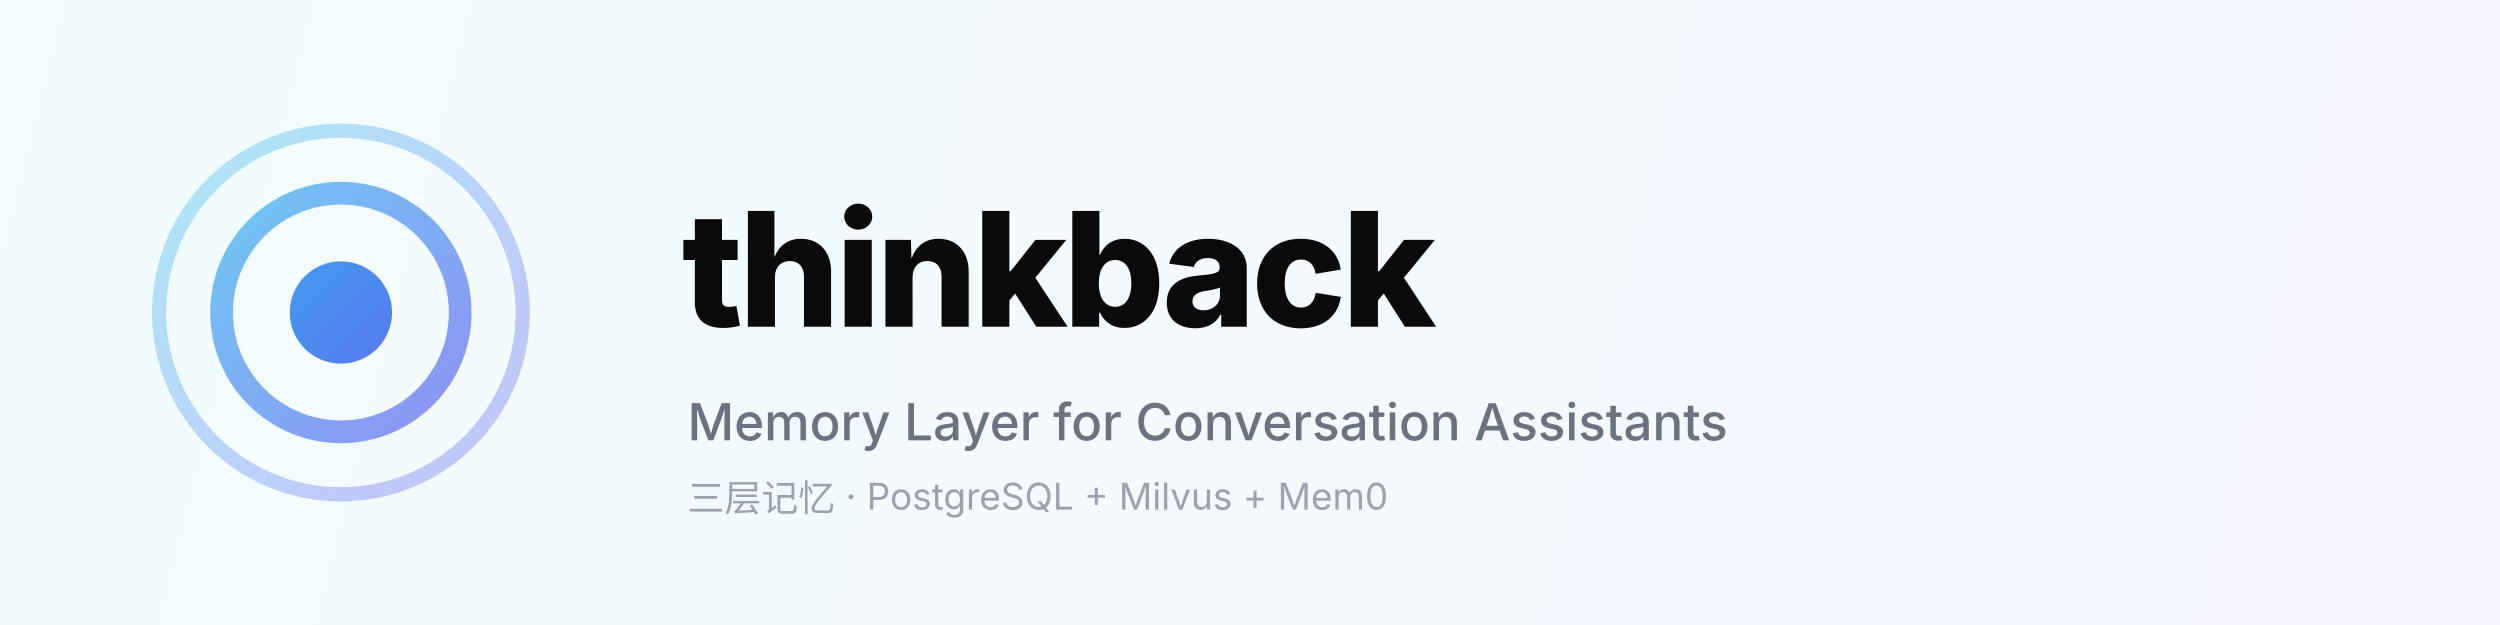
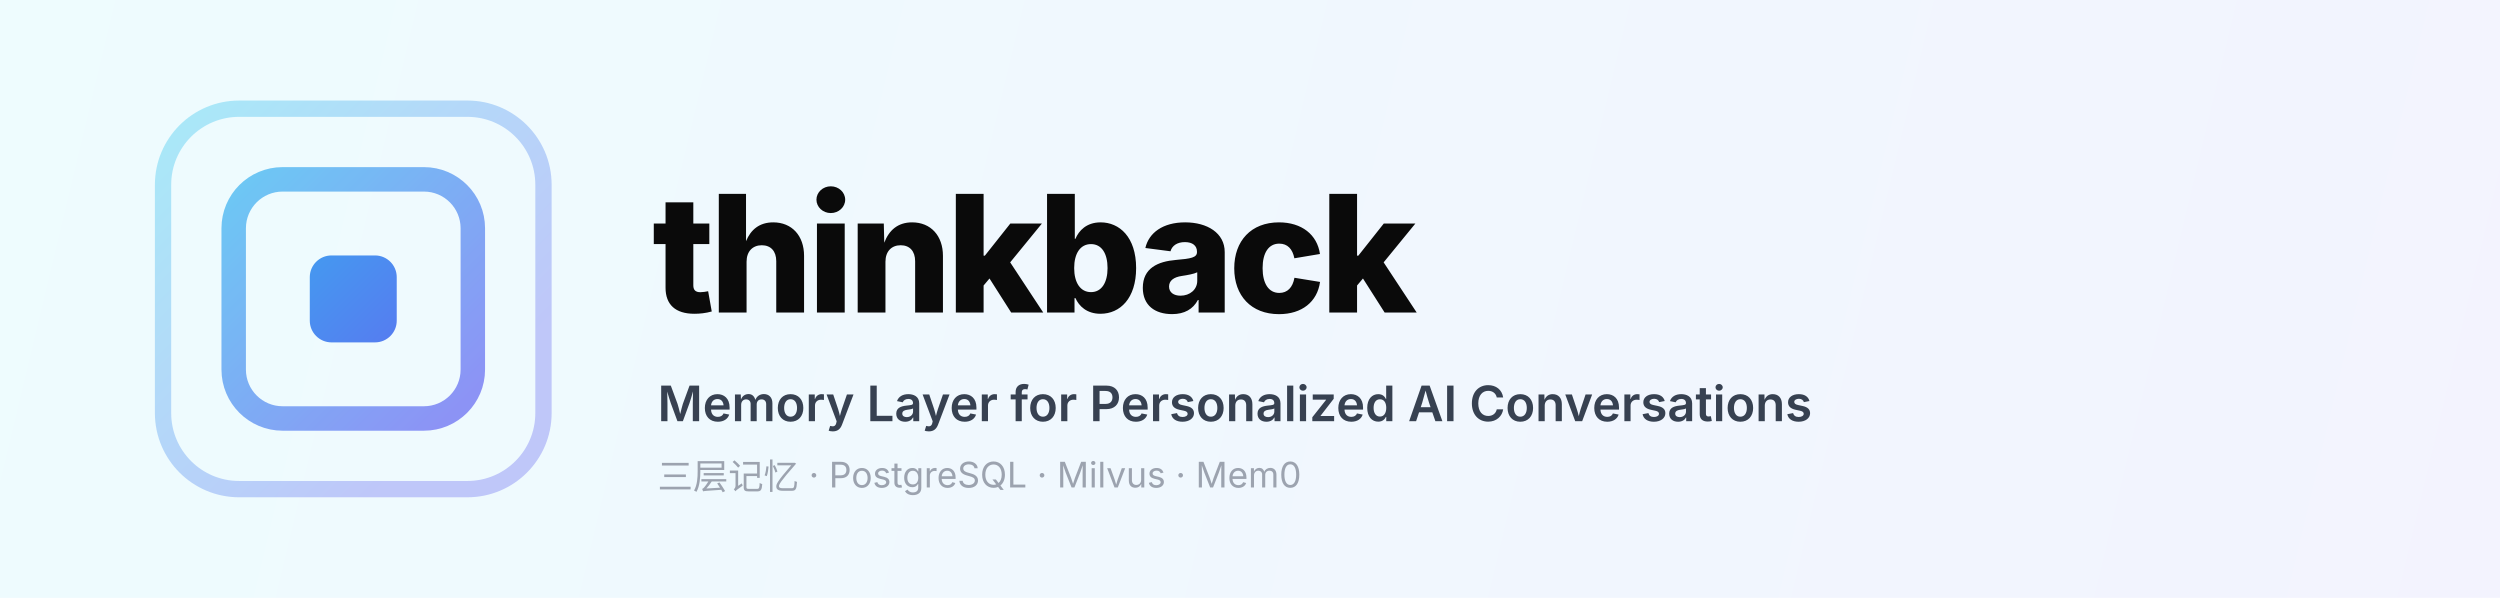
- <svg xmlns="http://www.w3.org/2000/svg" viewBox="0 0 880 220" role="img" aria-label="thinkback — Memory Layer for Conversation Assistants">
+ <svg xmlns="http://www.w3.org/2000/svg" viewBox="0 0 920 220" role="img" aria-label="thinkback — Memory Layer for Personalized AI Conversations">
  <defs>
    <linearGradient id="tb-bg" x1="0" y1="0" x2="120" y2="120" gradientUnits="userSpaceOnUse">
      <stop offset="0%" stop-color="#22d3ee" />
      <stop offset="100%" stop-color="#6366f1" />
    </linearGradient>
-     <linearGradient id="tb-bg-soft" x1="0" y1="0" x2="880" y2="220" gradientUnits="userSpaceOnUse">
-       <stop offset="0%" stop-color="#22d3ee" stop-opacity="0.06" />
-       <stop offset="100%" stop-color="#6366f1" stop-opacity="0.06" />
+     <linearGradient id="tb-wash" x1="0" y1="0" x2="920" y2="220" gradientUnits="userSpaceOnUse">
+       <stop offset="0%" stop-color="#22d3ee" stop-opacity="0.08" />
+       <stop offset="100%" stop-color="#6366f1" stop-opacity="0.08" />
    </linearGradient>
  </defs>
-   <rect width="880" height="220" fill="url(#tb-bg-soft)" />
-   <g transform="translate(40,30)">
-     <circle cx="80" cy="80" r="64" fill="none" stroke="url(#tb-bg)" stroke-width="5" opacity="0.35" />
-     <circle cx="80" cy="80" r="42" fill="none" stroke="url(#tb-bg)" stroke-width="8" opacity="0.7" />
-     <circle cx="80" cy="80" r="18" fill="url(#tb-bg)" />
+   <rect width="920" height="220" fill="url(#tb-wash)" />
+   <g transform="translate(50,30)">
+     <rect x="10" y="10" width="140" height="140" rx="28" ry="28" fill="none" stroke="url(#tb-bg)" stroke-width="6" opacity="0.35" />
+     <rect x="36" y="36" width="88" height="88" rx="18" ry="18" fill="none" stroke="url(#tb-bg)" stroke-width="9" opacity="0.7" />
+     <rect x="64" y="64" width="32" height="32" rx="8" ry="8" fill="url(#tb-bg)" />
  </g>
-   <text x="240" y="115" font-family="Inter, system-ui, -apple-system, 'Segoe UI', sans-serif" font-size="56" font-weight="800" fill="#0a0a0a" letter-spacing="-1.5">thinkback</text>
-   <text x="242" y="155" font-family="Inter, system-ui, -apple-system, 'Segoe UI', sans-serif" font-size="18" font-weight="500" fill="#6b7280">Memory Layer for Conversation Assistants</text>
-   <text x="242" y="180" font-family="Inter, system-ui, -apple-system, 'Segoe UI', sans-serif" font-size="13" font-weight="400" fill="#9ca3af">三层记忆 · PostgreSQL + Milvus + Mem0</text>
+   <text x="240" y="115" font-family="Inter, system-ui, -apple-system, 'Segoe UI', sans-serif" font-size="60" font-weight="800" fill="#0a0a0a" letter-spacing="-2">thinkback</text>
+   <text x="242" y="155" font-family="Inter, system-ui, -apple-system, 'Segoe UI', sans-serif" font-size="18" font-weight="600" fill="#374151">Memory Layer for Personalized AI Conversations</text>
+   <text x="242" y="180" font-family="Inter, system-ui, -apple-system, 'Segoe UI', sans-serif" font-size="13" font-weight="400" fill="#9ca3af">三层记忆 · PostgreSQL · Milvus · Mem0</text>
</svg>
